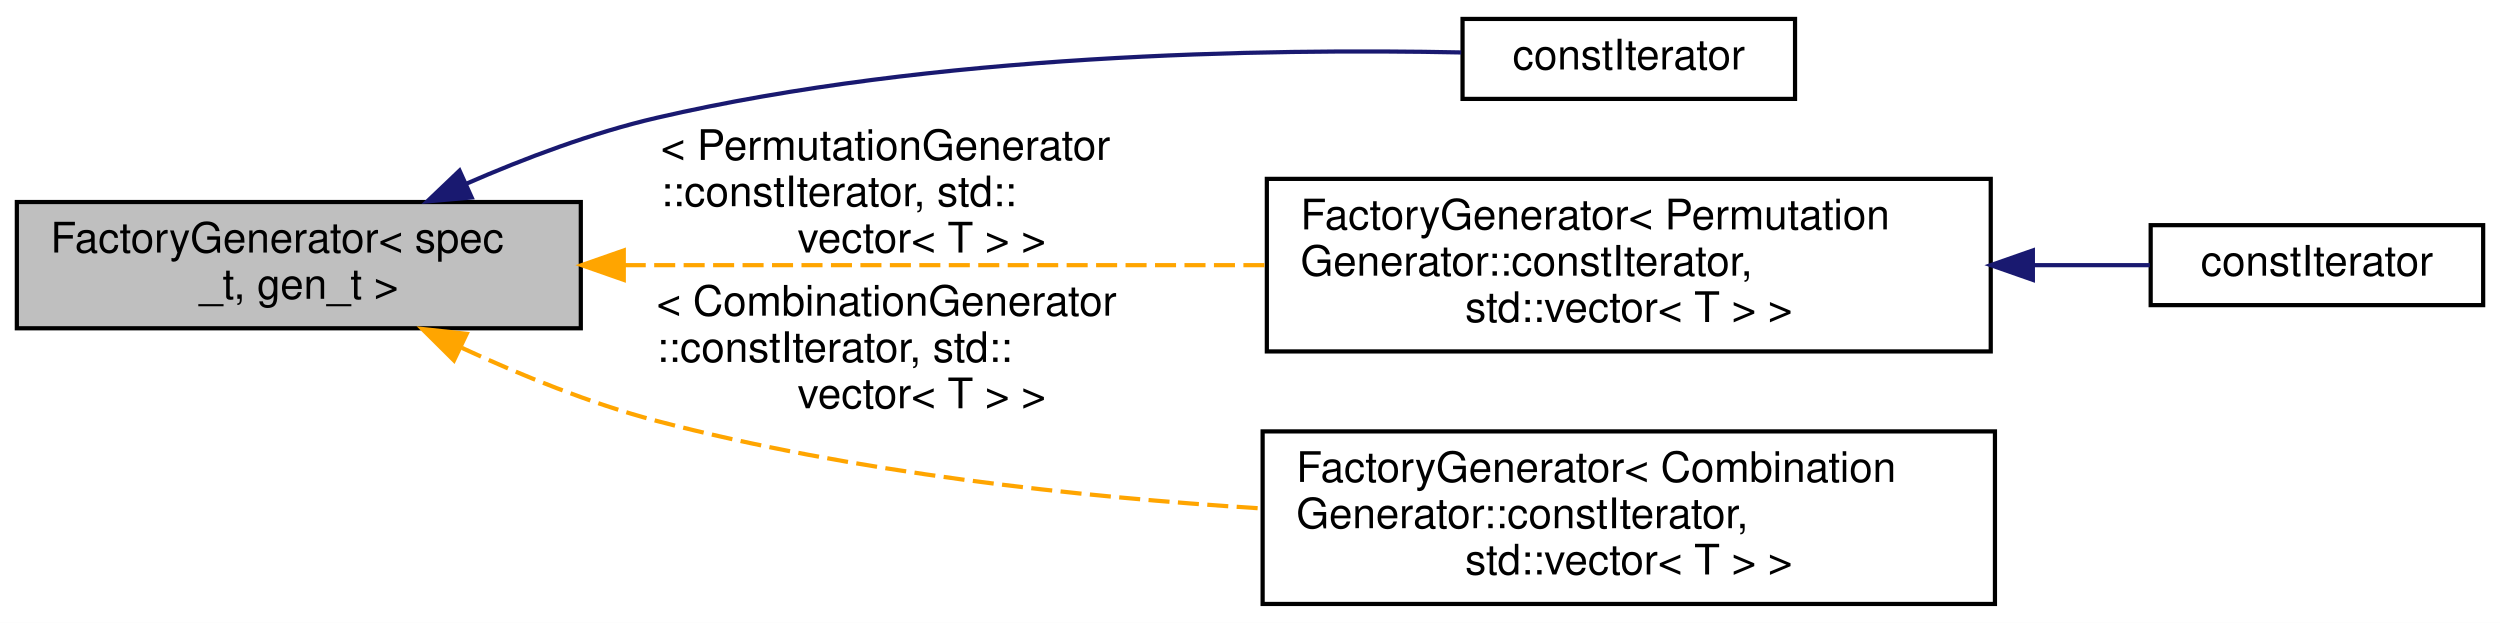
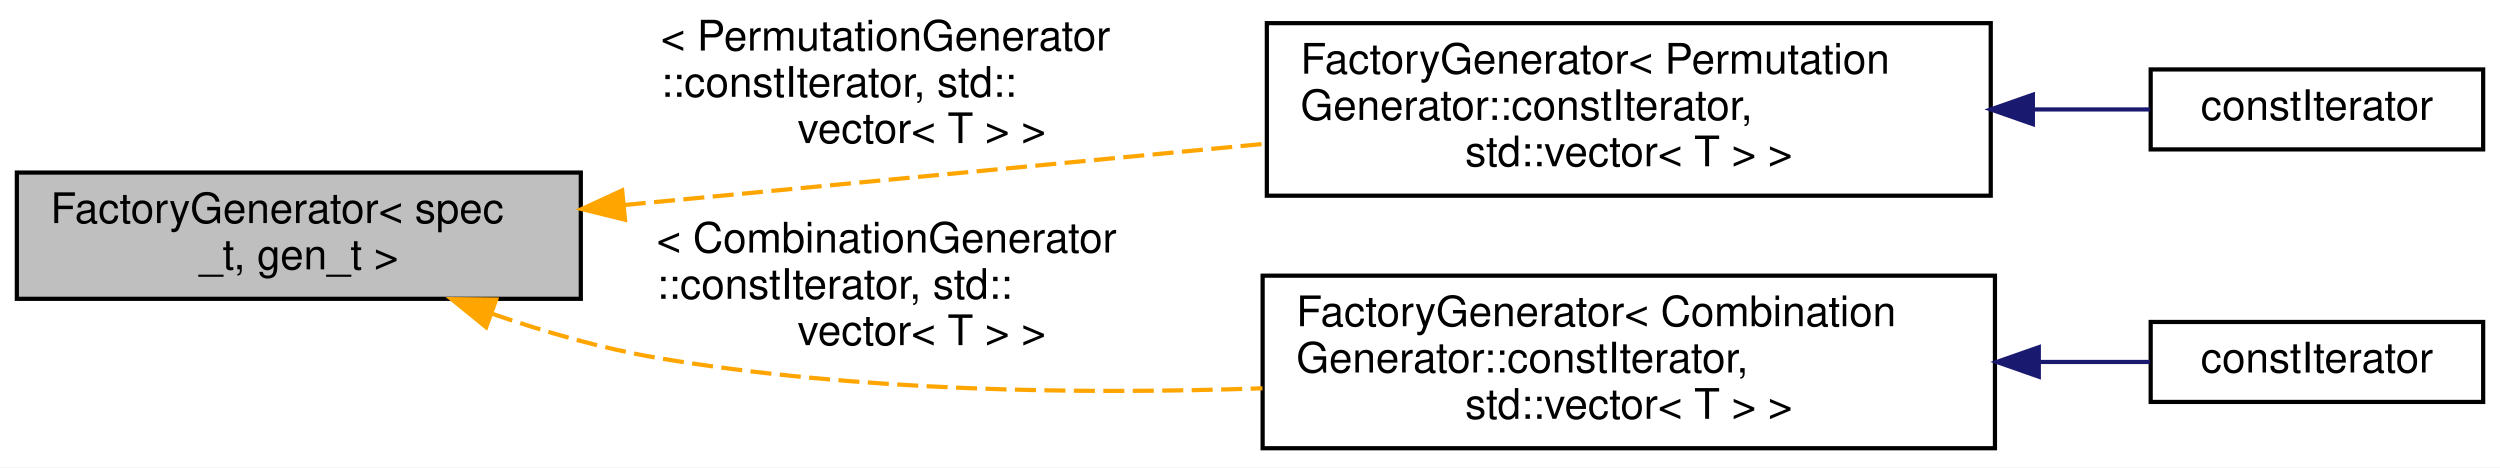
- <svg xmlns="http://www.w3.org/2000/svg" xmlns:xlink="http://www.w3.org/1999/xlink" width="594pt" height="148pt" viewBox="0.00 0.00 594.00 148.00">
-   <g id="graph0" class="graph" transform="scale(1 1) rotate(0) translate(4 144)">
-     <polygon fill="white" stroke="transparent" points="-4,4 -4,-144 590,-144 590,4 -4,4" />
+ <svg xmlns="http://www.w3.org/2000/svg" xmlns:xlink="http://www.w3.org/1999/xlink" width="594pt" height="111pt" viewBox="0.00 0.00 594.00 111.00">
+   <g id="graph0" class="graph" transform="scale(1 1) rotate(0) translate(4 107)">
+     <polygon fill="white" stroke="transparent" points="-4,4 -4,-107 590,-107 590,4 -4,4" />
    <g id="node1" class="node">
      <g id="a_node1">
        <a xlink:title="Prototype for coroutine-like iterators that generate elements such as combinations.">
-           <polygon fill="#bfbfbf" stroke="black" points="0,-66 0,-96 134,-96 134,-66 0,-66" />
-           <text text-anchor="start" x="8" y="-84" font-family="Helvetica,sans-Serif" font-size="10.00">FactoryGenerator&lt; spec</text>
-           <text text-anchor="middle" x="67" y="-73" font-family="Helvetica,sans-Serif" font-size="10.00">_t, gen_t &gt;</text>
+           <polygon fill="#bfbfbf" stroke="black" points="0,-36 0,-66 134,-66 134,-36 0,-36" />
+           <text text-anchor="start" x="8" y="-54" font-family="Helvetica,sans-Serif" font-size="10.00">FactoryGenerator&lt; spec</text>
+           <text text-anchor="middle" x="67" y="-43" font-family="Helvetica,sans-Serif" font-size="10.00">_t, gen_t &gt;</text>
        </a>
      </g>
    </g>
    <g id="node2" class="node">
      <g id="a_node2">
-         <a xlink:href="classsymmp_1_1CombinationGenerator_1_1constIterator.html" target="_top" xlink:title="Constant iterator that is used in a ranged for loop to generate the combinations.">
-           <polygon fill="white" stroke="black" points="343.5,-120.5 343.5,-139.5 422.5,-139.5 422.5,-120.5 343.5,-120.5" />
-           <text text-anchor="middle" x="383" y="-127.5" font-family="Helvetica,sans-Serif" font-size="10.00">constIterator</text>
-         </a>
-       </g>
-     </g>
-     <g id="edge1" class="edge">
-       <path fill="none" stroke="midnightblue" d="M106.78,-100.34C120.71,-106.42 136.74,-112.46 152,-116 217.86,-131.27 297,-132.48 343.18,-131.54" />
-       <polygon fill="midnightblue" stroke="midnightblue" points="108.07,-97.08 97.52,-96.15 105.19,-103.46 108.07,-97.08" />
-     </g>
-     <g id="node3" class="node">
-       <g id="a_node3">
        <a xlink:href="classsymmp_1_1FactoryGenerator.html" target="_top" xlink:title=" ">
          <polygon fill="white" stroke="black" points="297,-60.5 297,-101.5 469,-101.5 469,-60.5 297,-60.5" />
          <text text-anchor="start" x="305" y="-89.5" font-family="Helvetica,sans-Serif" font-size="10.00">FactoryGenerator&lt; Permutation</text>
          <text text-anchor="start" x="305" y="-78.5" font-family="Helvetica,sans-Serif" font-size="10.00">Generator::constIterator,</text>
          <text text-anchor="middle" x="383" y="-67.5" font-family="Helvetica,sans-Serif" font-size="10.00"> std::vector&lt; T &gt; &gt;</text>
        </a>
      </g>
    </g>
-     <g id="edge2" class="edge">
-       <path fill="none" stroke="orange" stroke-dasharray="5,2" d="M144.43,-81C190.48,-81 249.21,-81 296.76,-81" />
-       <polygon fill="orange" stroke="orange" points="144.21,-77.5 134.21,-81 144.21,-84.5 144.21,-77.5" />
-       <text text-anchor="start" x="153" y="-106" font-family="Helvetica,sans-Serif" font-size="10.00"> &lt; PermutationGenerator</text>
-       <text text-anchor="start" x="153" y="-95" font-family="Helvetica,sans-Serif" font-size="10.00">::constIterator, std::</text>
-       <text text-anchor="middle" x="215" y="-84" font-family="Helvetica,sans-Serif" font-size="10.00">vector&lt; T &gt; &gt;</text>
+     <g id="edge1" class="edge">
+       <path fill="none" stroke="orange" stroke-dasharray="5,2" d="M144.43,-58.3C190.48,-62.7 249.21,-68.31 296.76,-72.86" />
+       <polygon fill="orange" stroke="orange" points="144.5,-54.79 134.21,-57.33 143.83,-61.76 144.5,-54.79" />
+       <text text-anchor="start" x="153" y="-95" font-family="Helvetica,sans-Serif" font-size="10.00"> &lt; PermutationGenerator</text>
+       <text text-anchor="start" x="153" y="-84" font-family="Helvetica,sans-Serif" font-size="10.00">::constIterator, std::</text>
+       <text text-anchor="middle" x="215" y="-73" font-family="Helvetica,sans-Serif" font-size="10.00">vector&lt; T &gt; &gt;</text>
    </g>
-     <g id="node5" class="node">
-       <g id="a_node5">
+     <g id="node4" class="node">
+       <g id="a_node4">
        <a xlink:href="classsymmp_1_1FactoryGenerator.html" target="_top" xlink:title=" ">
          <polygon fill="white" stroke="black" points="296,-0.5 296,-41.5 470,-41.5 470,-0.5 296,-0.5" />
          <text text-anchor="start" x="304" y="-29.5" font-family="Helvetica,sans-Serif" font-size="10.00">FactoryGenerator&lt; Combination</text>
          <text text-anchor="start" x="304" y="-18.5" font-family="Helvetica,sans-Serif" font-size="10.00">Generator::constIterator,</text>
          <text text-anchor="middle" x="383" y="-7.5" font-family="Helvetica,sans-Serif" font-size="10.00"> std::vector&lt; T &gt; &gt;</text>
        </a>
      </g>
    </g>
-     <g id="edge4" class="edge">
-       <path fill="none" stroke="orange" stroke-dasharray="5,2" d="M105.74,-61.35C119.89,-54.79 136.35,-48.12 152,-44 198.67,-31.72 252.24,-25.9 295.94,-23.18" />
-       <polygon fill="orange" stroke="orange" points="103.86,-58.36 96.34,-65.83 106.88,-64.68 103.86,-58.36" />
-       <text text-anchor="start" x="152" y="-69" font-family="Helvetica,sans-Serif" font-size="10.00"> &lt; CombinationGenerator</text>
-       <text text-anchor="start" x="152" y="-58" font-family="Helvetica,sans-Serif" font-size="10.00">::constIterator, std::</text>
-       <text text-anchor="middle" x="215" y="-47" font-family="Helvetica,sans-Serif" font-size="10.00">vector&lt; T &gt; &gt;</text>
+     <g id="edge3" class="edge">
+       <path fill="none" stroke="orange" stroke-dasharray="5,2" d="M112.97,-32.44C125.4,-28.15 139.04,-24.2 152,-22 199.14,-13.99 252.51,-13.25 295.96,-14.74" />
+       <polygon fill="orange" stroke="orange" points="111.51,-29.25 103.29,-35.93 113.89,-35.83 111.51,-29.25" />
+       <text text-anchor="start" x="152" y="-47" font-family="Helvetica,sans-Serif" font-size="10.00"> &lt; CombinationGenerator</text>
+       <text text-anchor="start" x="152" y="-36" font-family="Helvetica,sans-Serif" font-size="10.00">::constIterator, std::</text>
+       <text text-anchor="middle" x="215" y="-25" font-family="Helvetica,sans-Serif" font-size="10.00">vector&lt; T &gt; &gt;</text>
    </g>
-     <g id="node4" class="node">
-       <g id="a_node4">
+     <g id="node3" class="node">
+       <g id="a_node3">
        <a xlink:href="classsymmp_1_1PermutationGenerator_1_1constIterator.html" target="_top" xlink:title="Constant iterator that is used in a ranged for loop to generate the permutations.">
          <polygon fill="white" stroke="black" points="507,-71.5 507,-90.5 586,-90.5 586,-71.5 507,-71.5" />
          <text text-anchor="middle" x="546.5" y="-78.5" font-family="Helvetica,sans-Serif" font-size="10.00">constIterator</text>
        </a>
      </g>
    </g>
-     <g id="edge3" class="edge">
+     <g id="edge2" class="edge">
      <path fill="none" stroke="midnightblue" d="M479.18,-81C488.86,-81 498.26,-81 506.79,-81" />
      <polygon fill="midnightblue" stroke="midnightblue" points="479.01,-77.5 469.01,-81 479.01,-84.5 479.01,-77.5" />
    </g>
+     <g id="node5" class="node">
+       <g id="a_node5">
+         <a xlink:href="classsymmp_1_1CombinationGenerator_1_1constIterator.html" target="_top" xlink:title="Constant iterator that is used in a ranged for loop to generate the combinations.">
+           <polygon fill="white" stroke="black" points="507,-11.5 507,-30.5 586,-30.5 586,-11.5 507,-11.5" />
+           <text text-anchor="middle" x="546.5" y="-18.5" font-family="Helvetica,sans-Serif" font-size="10.00">constIterator</text>
+         </a>
+       </g>
+     </g>
+     <g id="edge4" class="edge">
+       <path fill="none" stroke="midnightblue" d="M480.52,-21C489.74,-21 498.68,-21 506.82,-21" />
+       <polygon fill="midnightblue" stroke="midnightblue" points="480.42,-17.5 470.42,-21 480.42,-24.5 480.42,-17.5" />
+     </g>
  </g>
</svg>
